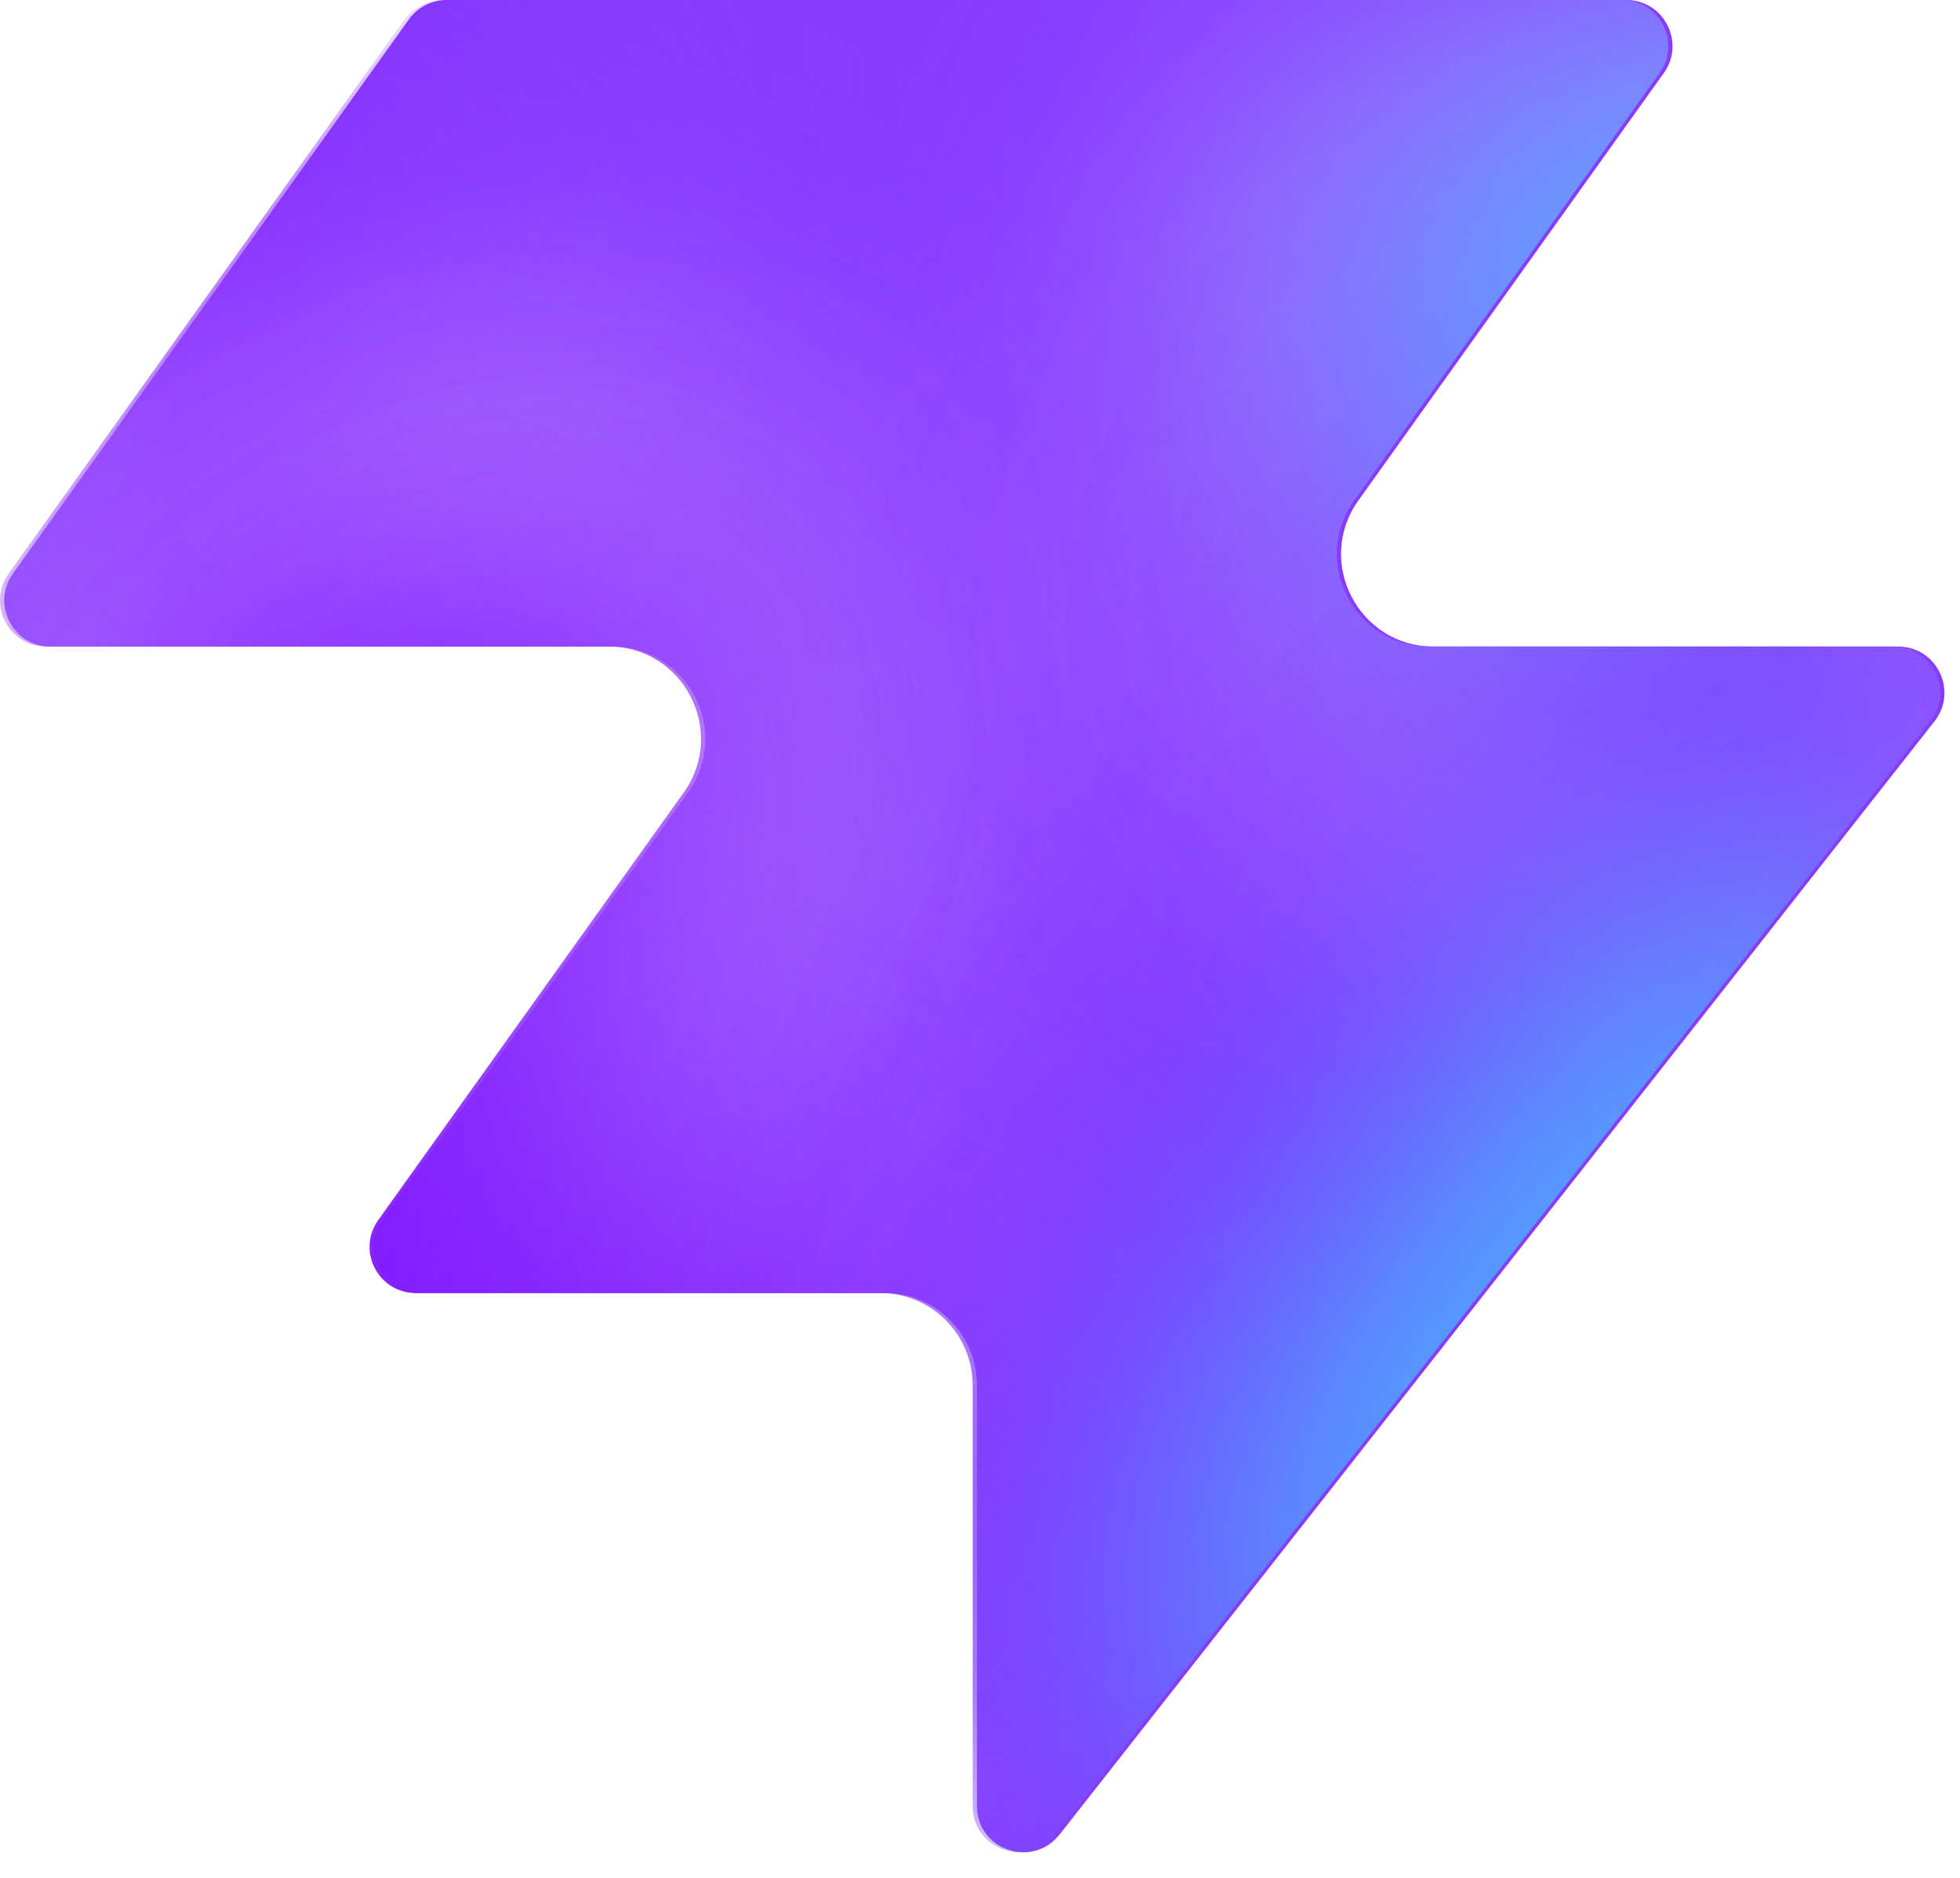
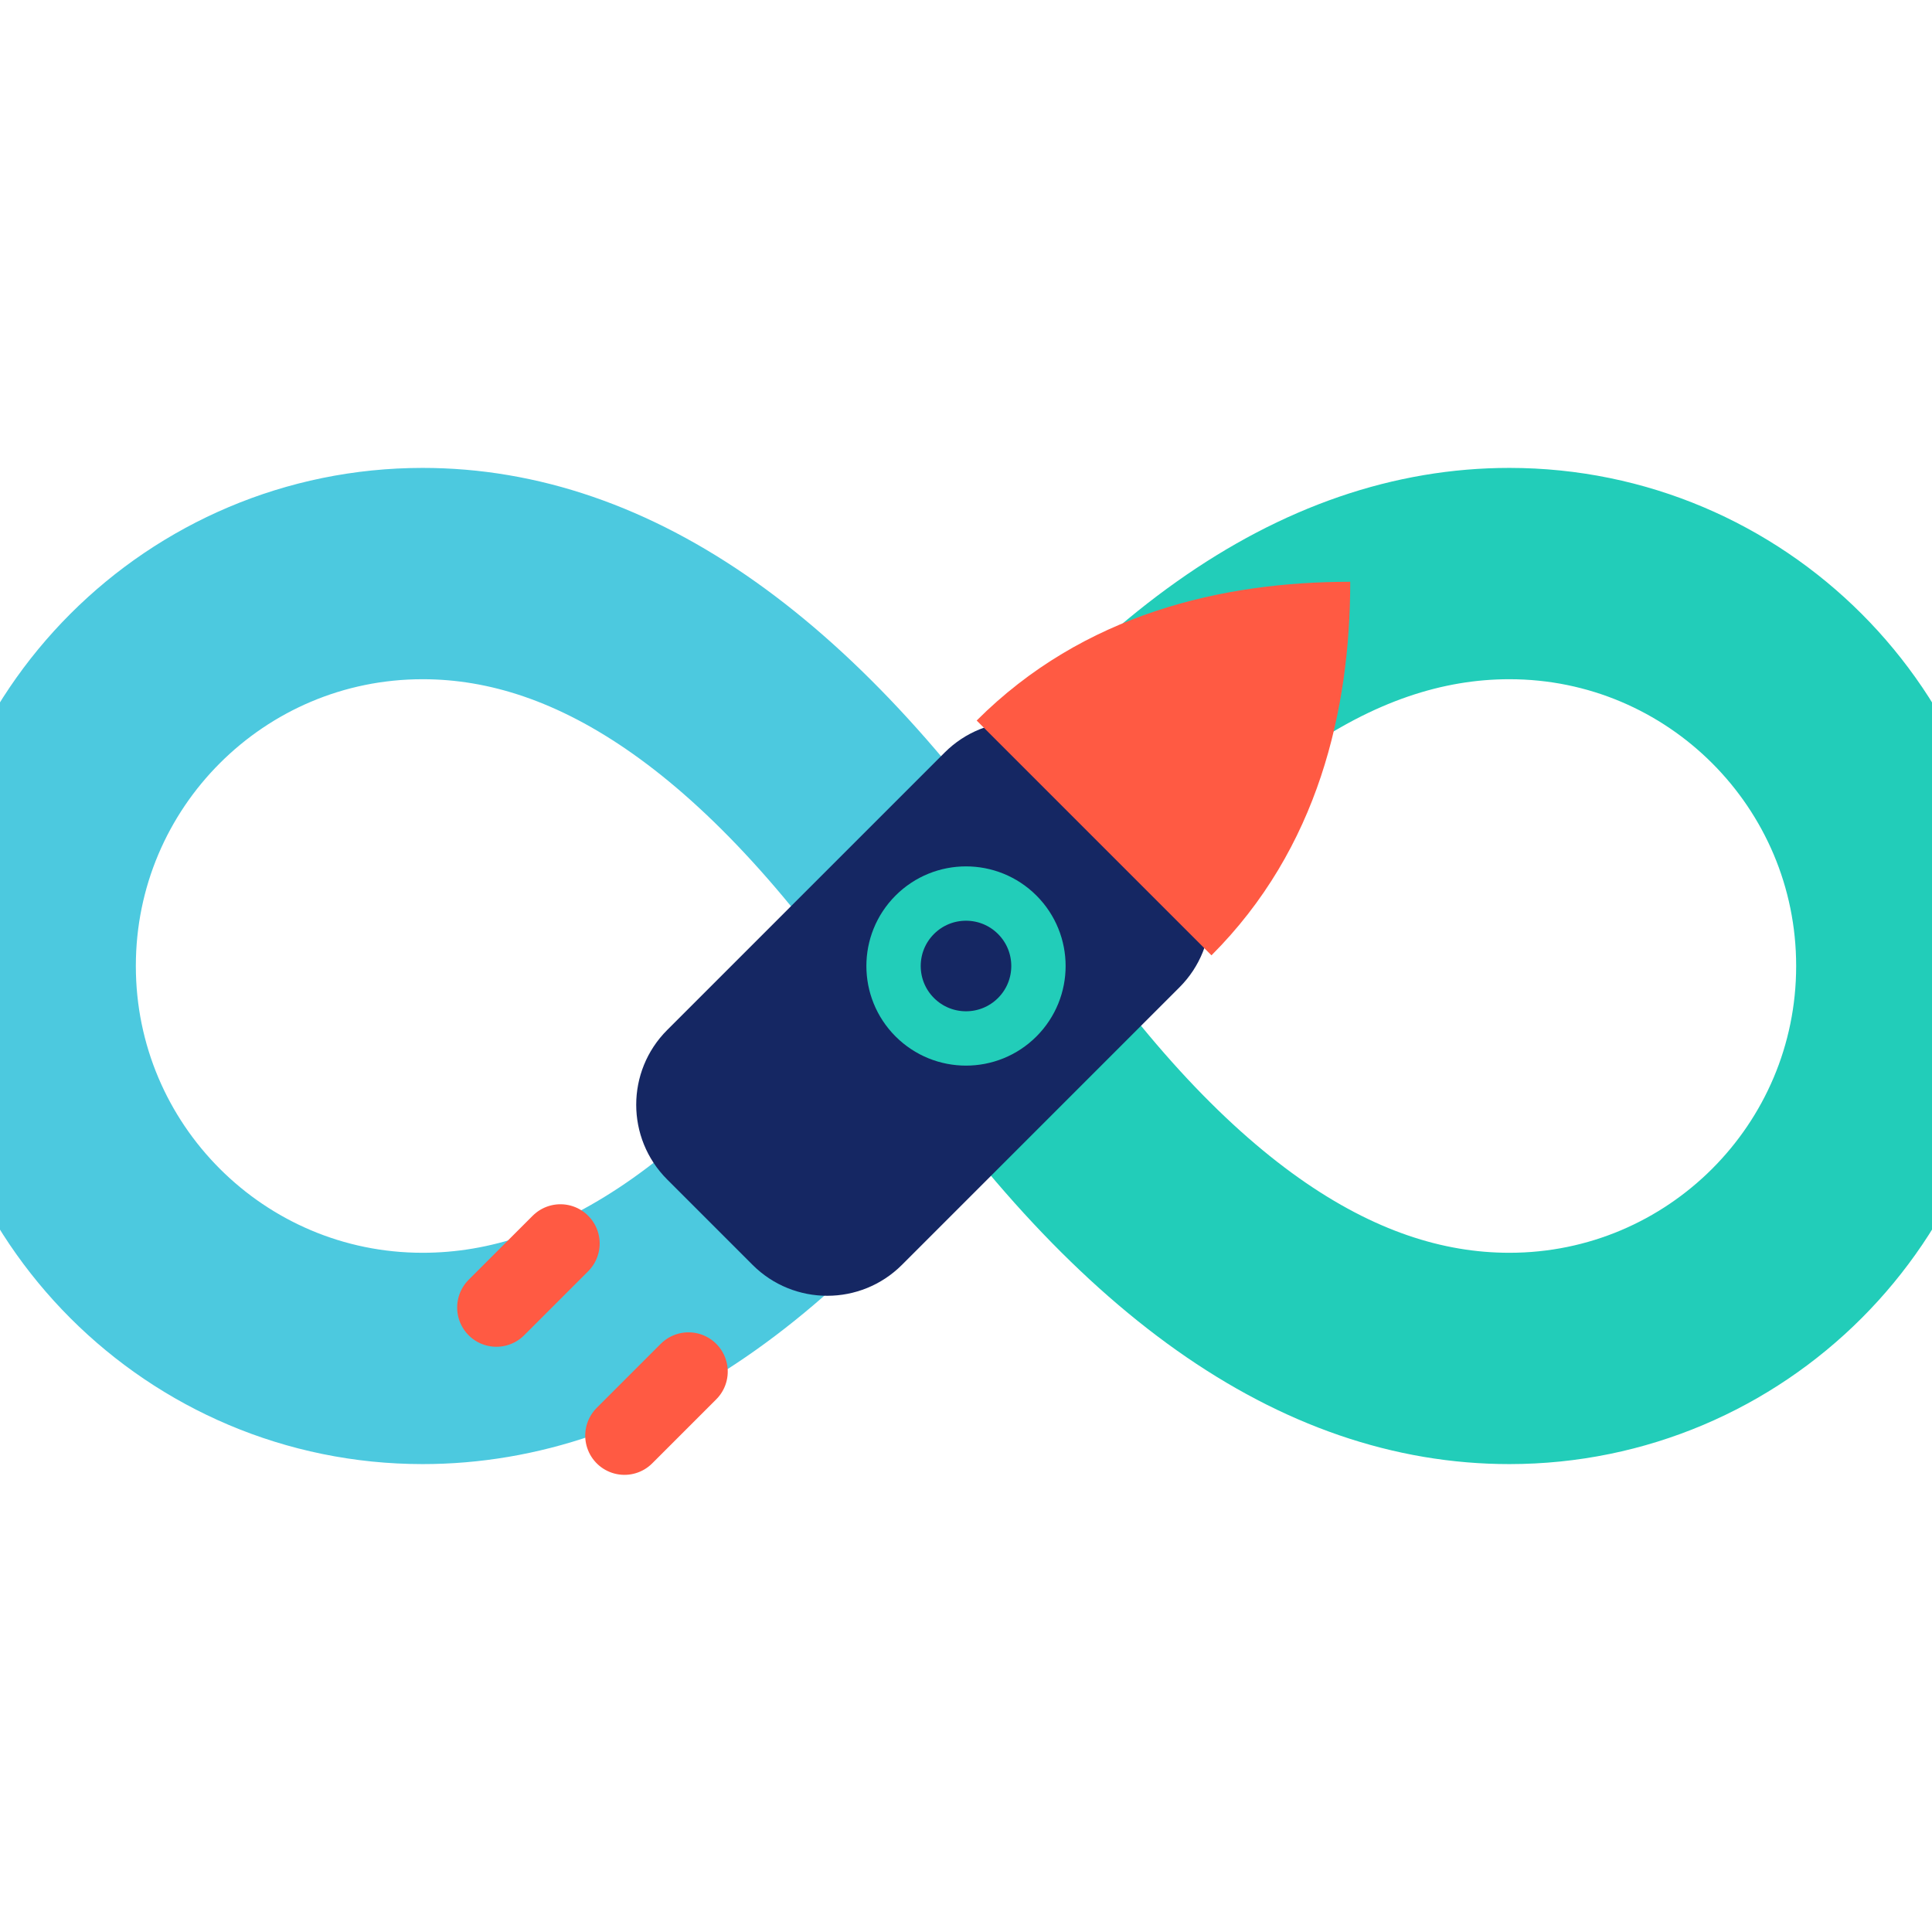
- <svg xmlns="http://www.w3.org/2000/svg" width="48" height="46" fill="none" viewBox="0 0 48 46">
-   <path fill="#863bff" d="M25.946 44.938c-.664.845-2.021.375-2.021-.698V33.937a2.26 2.26 0 0 0-2.262-2.262H10.287c-.92 0-1.456-1.04-.92-1.788l7.48-10.471c1.07-1.497 0-3.578-1.842-3.578H1.237c-.92 0-1.456-1.04-.92-1.788L10.013.474c.214-.297.556-.474.92-.474h28.894c.92 0 1.456 1.04.92 1.788l-7.48 10.471c-1.07 1.498 0 3.579 1.842 3.579h11.377c.943 0 1.473 1.088.89 1.83L25.947 44.94z" style="fill:#863bff;fill:color(display-p3 .525 .23 1);fill-opacity:1" />
-   <mask id="a" width="48" height="46" x="0" y="0" maskUnits="userSpaceOnUse" style="mask-type:alpha">
-     <path fill="#000" d="M25.842 44.938c-.664.844-2.021.375-2.021-.698V33.937a2.26 2.26 0 0 0-2.262-2.262H10.183c-.92 0-1.456-1.04-.92-1.788l7.48-10.471c1.07-1.498 0-3.579-1.842-3.579H1.133c-.92 0-1.456-1.04-.92-1.787L9.91.473c.214-.297.556-.474.92-.474h28.894c.92 0 1.456 1.04.92 1.788l-7.48 10.471c-1.07 1.498 0 3.578 1.842 3.578h11.377c.943 0 1.473 1.088.89 1.832L25.843 44.94z" style="fill:#000;fill-opacity:1" />
-   </mask>
-   <g mask="url(#a)">
-     <g filter="url(#b)">
-       <ellipse cx="5.508" cy="14.704" fill="#ede6ff" rx="5.508" ry="14.704" style="fill:#ede6ff;fill:color(display-p3 .927 .903 1);fill-opacity:1" transform="matrix(.00324 1 1 -.00324 -4.47 31.516)" />
-     </g>
-     <g filter="url(#c)">
-       <ellipse cx="10.399" cy="29.851" fill="#ede6ff" rx="10.399" ry="29.851" style="fill:#ede6ff;fill:color(display-p3 .927 .903 1);fill-opacity:1" transform="matrix(.00324 1 1 -.00324 -39.328 7.883)" />
-     </g>
-     <g filter="url(#d)">
-       <ellipse cx="5.508" cy="30.487" fill="#7e14ff" rx="5.508" ry="30.487" style="fill:#7e14ff;fill:color(display-p3 .492 .077 1);fill-opacity:1" transform="rotate(89.814 -25.913 -14.639)scale(1 -1)" />
-     </g>
-     <g filter="url(#e)">
-       <ellipse cx="5.508" cy="30.599" fill="#7e14ff" rx="5.508" ry="30.599" style="fill:#7e14ff;fill:color(display-p3 .492 .077 1);fill-opacity:1" transform="rotate(89.814 -32.644 -3.334)scale(1 -1)" />
-     </g>
-     <g filter="url(#f)">
-       <ellipse cx="5.508" cy="30.599" fill="#7e14ff" rx="5.508" ry="30.599" style="fill:#7e14ff;fill:color(display-p3 .492 .077 1);fill-opacity:1" transform="matrix(.00324 1 1 -.00324 -34.34 30.47)" />
-     </g>
-     <g filter="url(#g)">
-       <ellipse cx="14.072" cy="22.078" fill="#ede6ff" rx="14.072" ry="22.078" style="fill:#ede6ff;fill:color(display-p3 .927 .903 1);fill-opacity:1" transform="rotate(93.35 24.506 48.493)scale(-1 1)" />
-     </g>
-     <g filter="url(#h)">
-       <ellipse cx="3.47" cy="21.501" fill="#7e14ff" rx="3.47" ry="21.501" style="fill:#7e14ff;fill:color(display-p3 .492 .077 1);fill-opacity:1" transform="rotate(89.009 28.708 47.59)scale(-1 1)" />
-     </g>
-     <g filter="url(#i)">
-       <ellipse cx="3.47" cy="21.501" fill="#7e14ff" rx="3.47" ry="21.501" style="fill:#7e14ff;fill:color(display-p3 .492 .077 1);fill-opacity:1" transform="rotate(89.009 28.708 47.59)scale(-1 1)" />
-     </g>
-     <g filter="url(#j)">
-       <ellipse cx=".387" cy="8.972" fill="#7e14ff" rx="4.407" ry="29.108" style="fill:#7e14ff;fill:color(display-p3 .492 .077 1);fill-opacity:1" transform="rotate(39.51 .387 8.972)" />
-     </g>
-     <g filter="url(#k)">
-       <ellipse cx="47.523" cy="-6.092" fill="#7e14ff" rx="4.407" ry="29.108" style="fill:#7e14ff;fill:color(display-p3 .492 .077 1);fill-opacity:1" transform="rotate(37.892 47.523 -6.092)" />
-     </g>
-     <g filter="url(#l)">
-       <ellipse cx="41.412" cy="6.333" fill="#47bfff" rx="5.971" ry="9.665" style="fill:#47bfff;fill:color(display-p3 .28 .748 1);fill-opacity:1" transform="rotate(37.892 41.412 6.333)" />
-     </g>
-     <g filter="url(#m)">
-       <ellipse cx="-1.879" cy="38.332" fill="#7e14ff" rx="4.407" ry="29.108" style="fill:#7e14ff;fill:color(display-p3 .492 .077 1);fill-opacity:1" transform="rotate(37.892 -1.88 38.332)" />
-     </g>
-     <g filter="url(#n)">
-       <ellipse cx="-1.879" cy="38.332" fill="#7e14ff" rx="4.407" ry="29.108" style="fill:#7e14ff;fill:color(display-p3 .492 .077 1);fill-opacity:1" transform="rotate(37.892 -1.88 38.332)" />
-     </g>
-     <g filter="url(#o)">
-       <ellipse cx="35.651" cy="29.907" fill="#7e14ff" rx="4.407" ry="29.108" style="fill:#7e14ff;fill:color(display-p3 .492 .077 1);fill-opacity:1" transform="rotate(37.892 35.651 29.907)" />
-     </g>
-     <g filter="url(#p)">
-       <ellipse cx="38.418" cy="32.4" fill="#47bfff" rx="5.971" ry="15.297" style="fill:#47bfff;fill:color(display-p3 .28 .748 1);fill-opacity:1" transform="rotate(37.892 38.418 32.4)" />
-     </g>
+ <svg xmlns="http://www.w3.org/2000/svg" viewBox="0 0 64 64" fill="none" stroke-linecap="round" stroke-linejoin="round">
+   <path d="M32 32c-6-9-12-13-18-13a13 13 0 0 0 0 26c6 0 12-4 18-13Z" stroke="#4CC9DF" stroke-width="7" />
+   <path d="M32 32c6 9 12 13 18 13a13 13 0 0 0 0-26c-6 0-12 4-18 13Z" stroke="#22CDB9" stroke-width="7" />
+   <g transform="rotate(45 32 32)">
+     <rect x="26.5" y="24" width="11" height="20" rx="3.5" fill="#152763" />
+     <path d="M26.5 26c0-5 2.5-9 5.5-12 3 3 5.5 7 5.5 12Z" fill="#FF5A43" />
+     <circle cx="32" cy="32" r="2.4" stroke="#22CDB9" stroke-width="1.8" />
+     <path d="M29 48v3M35 48v3" stroke="#FF5A43" stroke-width="2.6" />
  </g>
-   <defs>
-     <filter id="b" width="60.045" height="41.654" x="-19.77" y="16.149" color-interpolation-filters="sRGB" filterUnits="userSpaceOnUse">
-       <feFlood flood-opacity="0" result="BackgroundImageFix" />
-       <feBlend in="SourceGraphic" in2="BackgroundImageFix" result="shape" />
-       <feGaussianBlur result="effect1_foregroundBlur_2002_17158" stdDeviation="7.659" />
-     </filter>
-     <filter id="c" width="90.34" height="51.437" x="-54.613" y="-7.533" color-interpolation-filters="sRGB" filterUnits="userSpaceOnUse">
-       <feFlood flood-opacity="0" result="BackgroundImageFix" />
-       <feBlend in="SourceGraphic" in2="BackgroundImageFix" result="shape" />
-       <feGaussianBlur result="effect1_foregroundBlur_2002_17158" stdDeviation="7.659" />
-     </filter>
-     <filter id="d" width="79.355" height="29.4" x="-49.64" y="2.03" color-interpolation-filters="sRGB" filterUnits="userSpaceOnUse">
-       <feFlood flood-opacity="0" result="BackgroundImageFix" />
-       <feBlend in="SourceGraphic" in2="BackgroundImageFix" result="shape" />
-       <feGaussianBlur result="effect1_foregroundBlur_2002_17158" stdDeviation="4.596" />
-     </filter>
-     <filter id="e" width="79.579" height="29.4" x="-45.045" y="20.029" color-interpolation-filters="sRGB" filterUnits="userSpaceOnUse">
-       <feFlood flood-opacity="0" result="BackgroundImageFix" />
-       <feBlend in="SourceGraphic" in2="BackgroundImageFix" result="shape" />
-       <feGaussianBlur result="effect1_foregroundBlur_2002_17158" stdDeviation="4.596" />
-     </filter>
-     <filter id="f" width="79.579" height="29.4" x="-43.513" y="21.178" color-interpolation-filters="sRGB" filterUnits="userSpaceOnUse">
-       <feFlood flood-opacity="0" result="BackgroundImageFix" />
-       <feBlend in="SourceGraphic" in2="BackgroundImageFix" result="shape" />
-       <feGaussianBlur result="effect1_foregroundBlur_2002_17158" stdDeviation="4.596" />
-     </filter>
-     <filter id="g" width="74.749" height="58.852" x="15.756" y="-17.901" color-interpolation-filters="sRGB" filterUnits="userSpaceOnUse">
-       <feFlood flood-opacity="0" result="BackgroundImageFix" />
-       <feBlend in="SourceGraphic" in2="BackgroundImageFix" result="shape" />
-       <feGaussianBlur result="effect1_foregroundBlur_2002_17158" stdDeviation="7.659" />
-     </filter>
-     <filter id="h" width="61.377" height="25.362" x="23.548" y="2.284" color-interpolation-filters="sRGB" filterUnits="userSpaceOnUse">
-       <feFlood flood-opacity="0" result="BackgroundImageFix" />
-       <feBlend in="SourceGraphic" in2="BackgroundImageFix" result="shape" />
-       <feGaussianBlur result="effect1_foregroundBlur_2002_17158" stdDeviation="4.596" />
-     </filter>
-     <filter id="i" width="61.377" height="25.362" x="23.548" y="2.284" color-interpolation-filters="sRGB" filterUnits="userSpaceOnUse">
-       <feFlood flood-opacity="0" result="BackgroundImageFix" />
-       <feBlend in="SourceGraphic" in2="BackgroundImageFix" result="shape" />
-       <feGaussianBlur result="effect1_foregroundBlur_2002_17158" stdDeviation="4.596" />
-     </filter>
-     <filter id="j" width="56.045" height="63.649" x="-27.636" y="-22.853" color-interpolation-filters="sRGB" filterUnits="userSpaceOnUse">
-       <feFlood flood-opacity="0" result="BackgroundImageFix" />
-       <feBlend in="SourceGraphic" in2="BackgroundImageFix" result="shape" />
-       <feGaussianBlur result="effect1_foregroundBlur_2002_17158" stdDeviation="4.596" />
-     </filter>
-     <filter id="k" width="54.814" height="64.646" x="20.116" y="-38.415" color-interpolation-filters="sRGB" filterUnits="userSpaceOnUse">
-       <feFlood flood-opacity="0" result="BackgroundImageFix" />
-       <feBlend in="SourceGraphic" in2="BackgroundImageFix" result="shape" />
-       <feGaussianBlur result="effect1_foregroundBlur_2002_17158" stdDeviation="4.596" />
-     </filter>
-     <filter id="l" width="33.541" height="35.313" x="24.641" y="-11.323" color-interpolation-filters="sRGB" filterUnits="userSpaceOnUse">
-       <feFlood flood-opacity="0" result="BackgroundImageFix" />
-       <feBlend in="SourceGraphic" in2="BackgroundImageFix" result="shape" />
-       <feGaussianBlur result="effect1_foregroundBlur_2002_17158" stdDeviation="4.596" />
-     </filter>
-     <filter id="m" width="54.814" height="64.646" x="-29.286" y="6.009" color-interpolation-filters="sRGB" filterUnits="userSpaceOnUse">
-       <feFlood flood-opacity="0" result="BackgroundImageFix" />
-       <feBlend in="SourceGraphic" in2="BackgroundImageFix" result="shape" />
-       <feGaussianBlur result="effect1_foregroundBlur_2002_17158" stdDeviation="4.596" />
-     </filter>
-     <filter id="n" width="54.814" height="64.646" x="-29.286" y="6.009" color-interpolation-filters="sRGB" filterUnits="userSpaceOnUse">
-       <feFlood flood-opacity="0" result="BackgroundImageFix" />
-       <feBlend in="SourceGraphic" in2="BackgroundImageFix" result="shape" />
-       <feGaussianBlur result="effect1_foregroundBlur_2002_17158" stdDeviation="4.596" />
-     </filter>
-     <filter id="o" width="54.814" height="64.646" x="8.244" y="-2.416" color-interpolation-filters="sRGB" filterUnits="userSpaceOnUse">
-       <feFlood flood-opacity="0" result="BackgroundImageFix" />
-       <feBlend in="SourceGraphic" in2="BackgroundImageFix" result="shape" />
-       <feGaussianBlur result="effect1_foregroundBlur_2002_17158" stdDeviation="4.596" />
-     </filter>
-     <filter id="p" width="39.409" height="43.623" x="18.713" y="10.588" color-interpolation-filters="sRGB" filterUnits="userSpaceOnUse">
-       <feFlood flood-opacity="0" result="BackgroundImageFix" />
-       <feBlend in="SourceGraphic" in2="BackgroundImageFix" result="shape" />
-       <feGaussianBlur result="effect1_foregroundBlur_2002_17158" stdDeviation="4.596" />
-     </filter>
-   </defs>
</svg>
